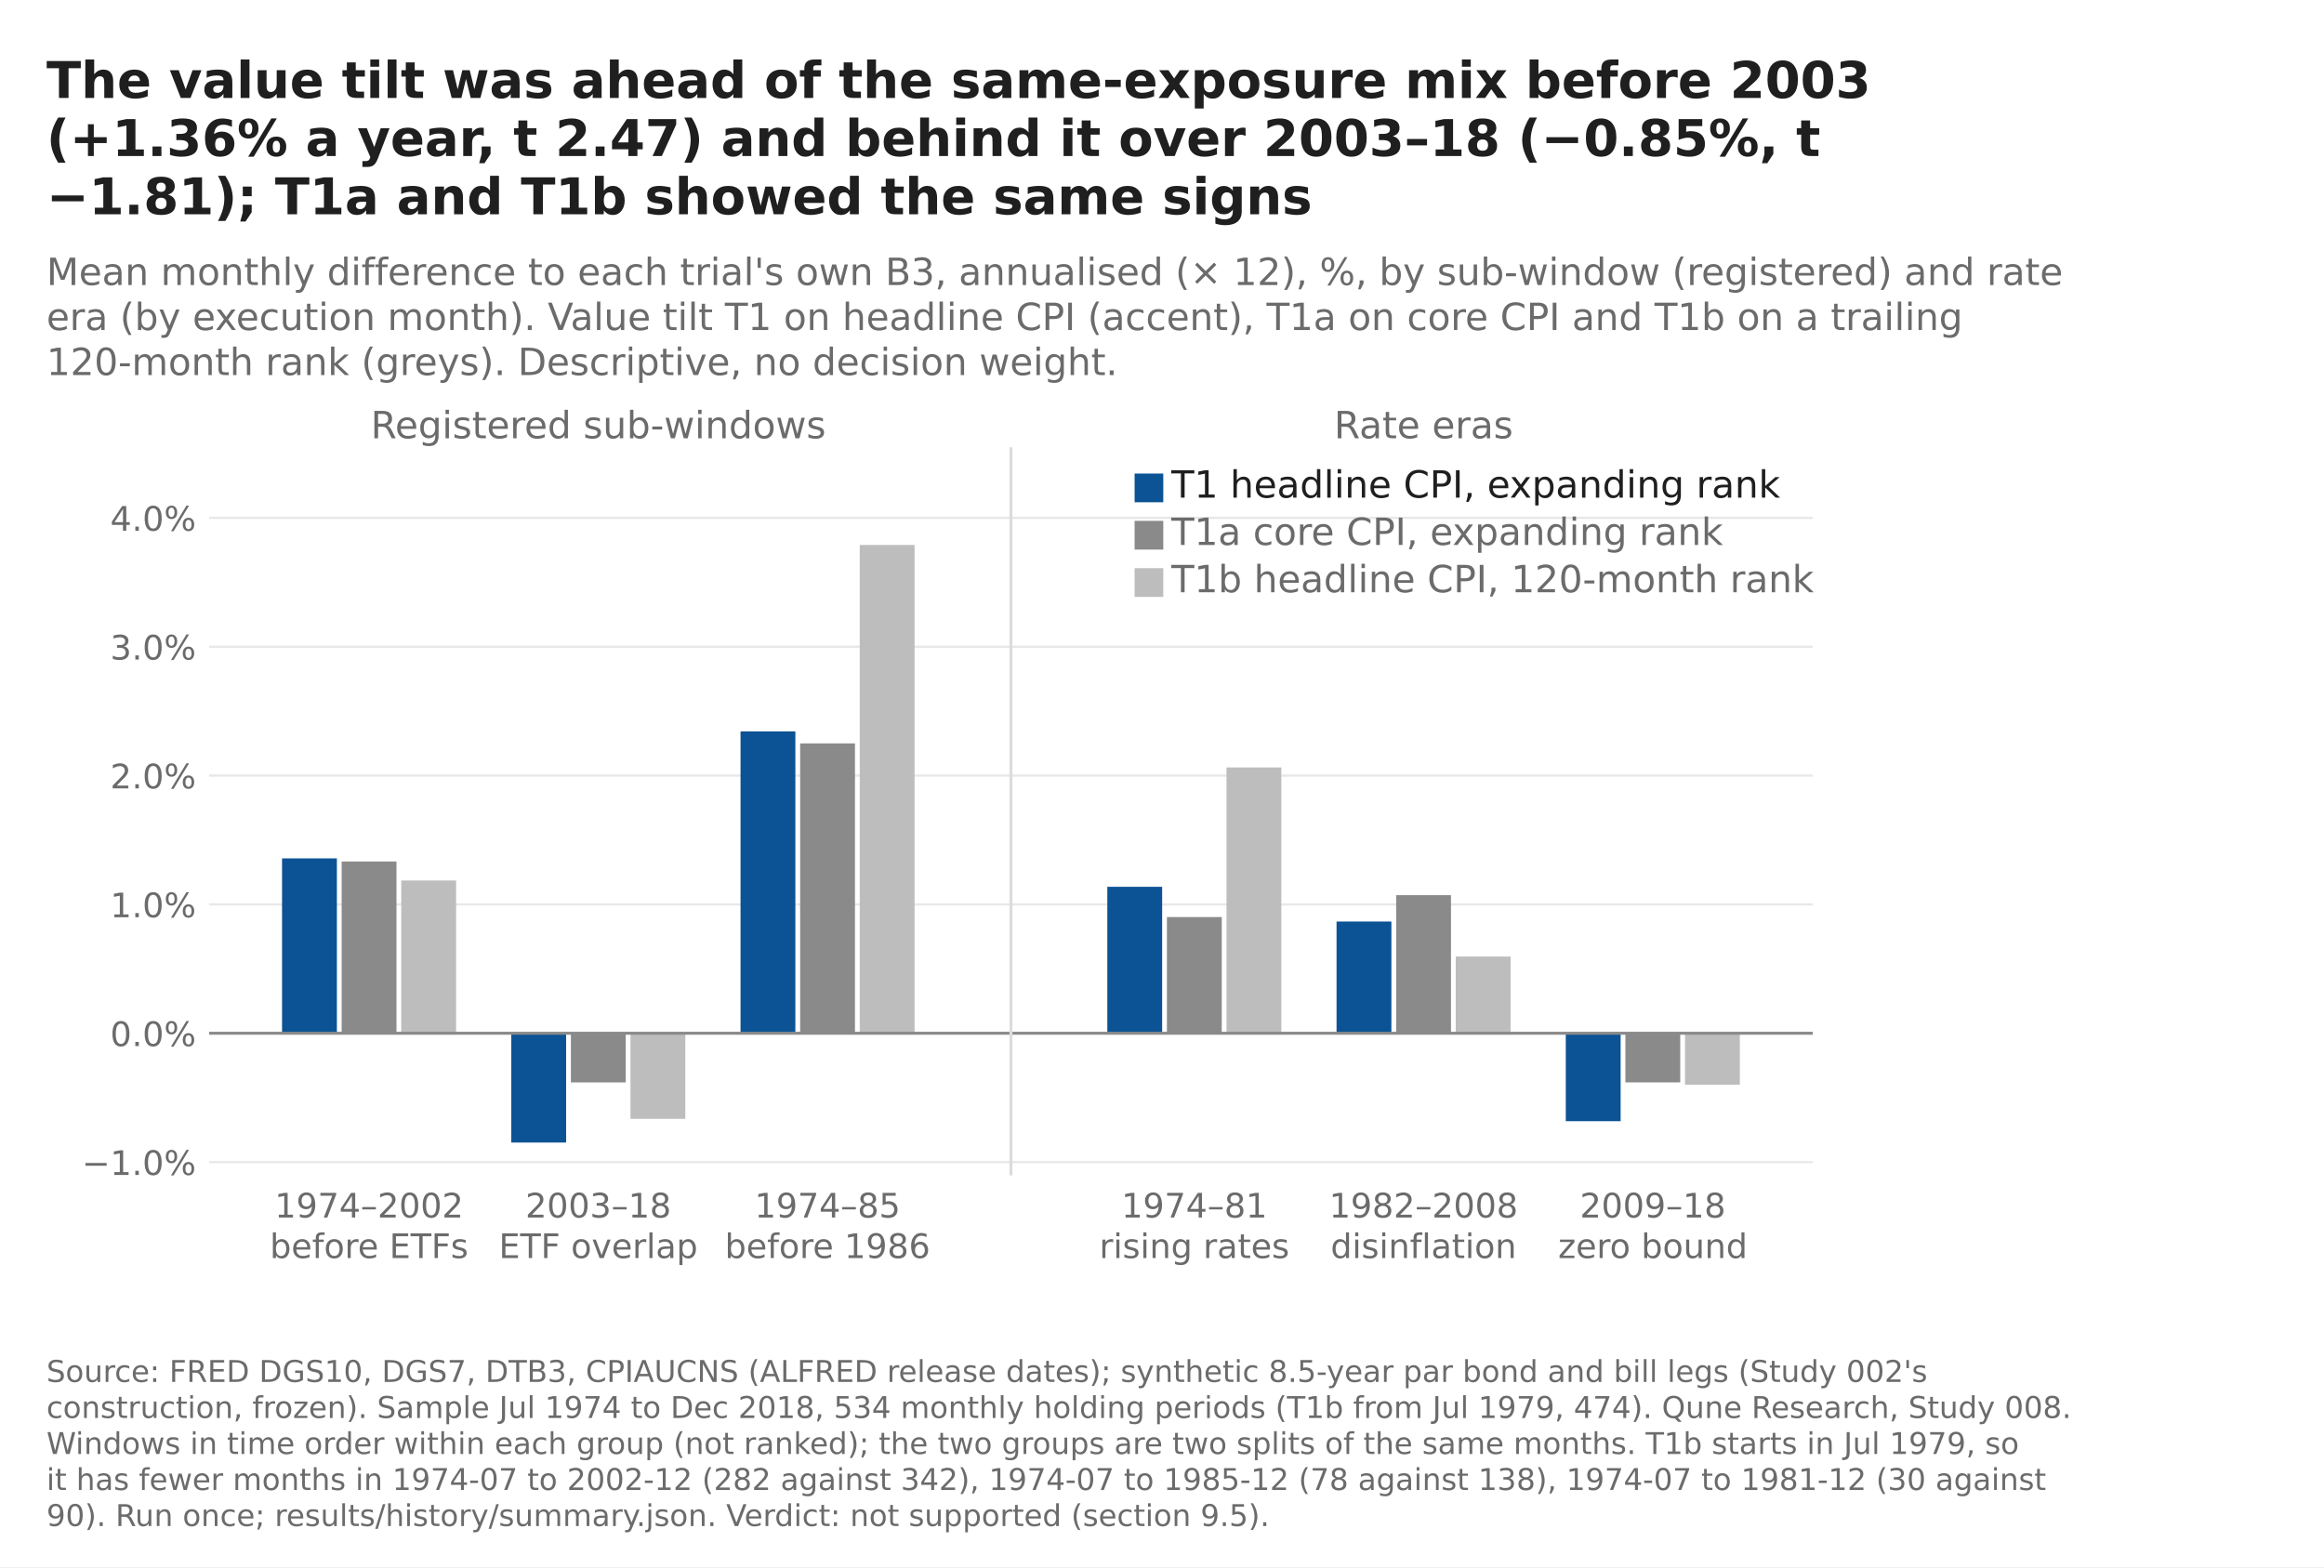
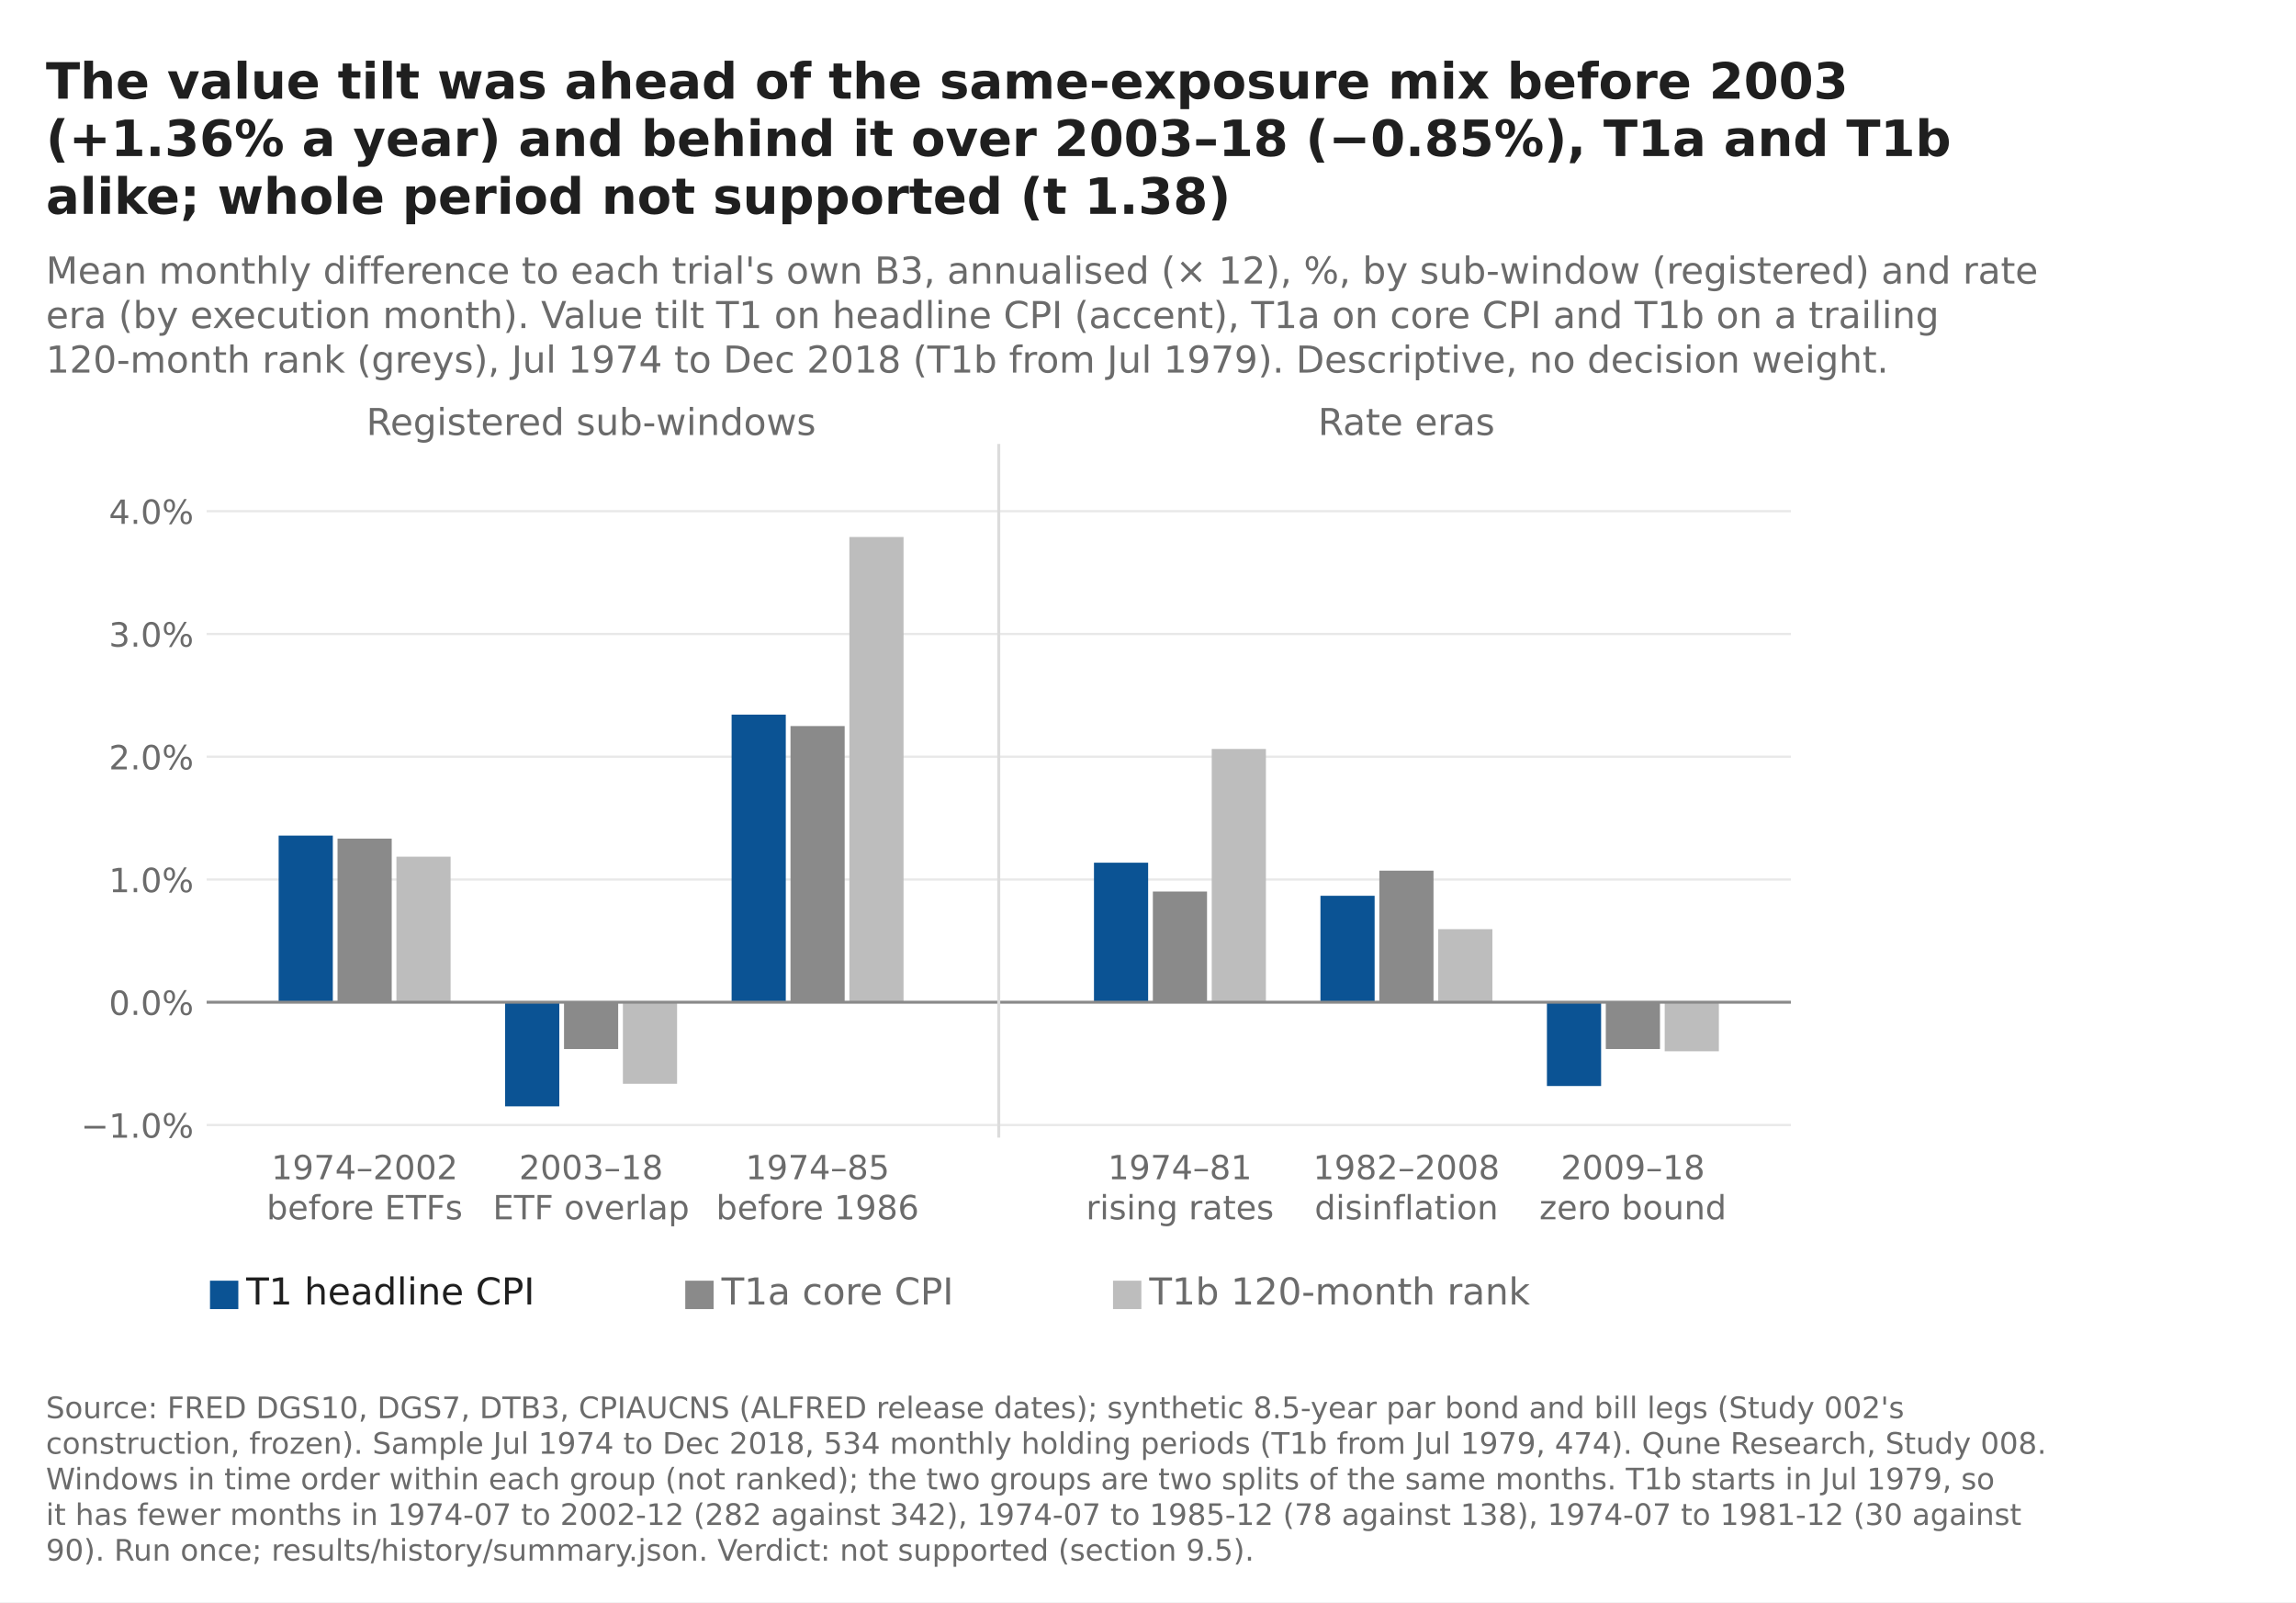
- <svg xmlns="http://www.w3.org/2000/svg" width="619.2pt" height="417.6pt" viewBox="0 0 619.2 417.6" version="1.1">
+ <svg xmlns="http://www.w3.org/2000/svg" width="619.2pt" height="432pt" viewBox="0 0 619.2 432" version="1.1">
  <defs>
    <style type="text/css">*{stroke-linejoin: round; stroke-linecap: butt}</style>
  </defs>
  <g id="figure_1">
    <g id="patch_1">
-       <path d="M 0 417.6  L 619.2 417.6  L 619.2 0  L 0 0  z " style="fill: #ffffff" />
+       <path d="M 0 432  L 619.2 432  L 619.2 0  L 0 0  z " style="fill: #ffffff" />
    </g>
    <g id="axes_1">
      <g id="patch_2">
-         <path d="M 55.728 313.2  L 482.976 313.2  L 482.976 119.191  L 55.728 119.191  z " style="fill: #ffffff" />
+         <path d="M 55.728 306.72  L 482.976 306.72  L 482.976 119.695  L 55.728 119.695  z " style="fill: #ffffff" />
      </g>
      <g id="matplotlib.axis_1">
        <g id="xtick_1">
          <g id="line2d_1" />
          <g id="text_1">
-             <text style="font-size: 9px; font-family: 'DejaVu Sans', sans-serif; fill: #6b6b6b" transform="translate(73.17858 324.4388)">1974–2002</text>
-             <text style="font-size: 9px; font-family: 'DejaVu Sans', sans-serif; fill: #6b6b6b" transform="translate(71.89608 335.2412)">before ETFs</text>
+             <text style="font-size: 9px; font-family: 'DejaVu Sans', sans-serif; fill: #6b6b6b" transform="translate(73.17858 317.9588)">1974–2002</text>
+             <text style="font-size: 9px; font-family: 'DejaVu Sans', sans-serif; fill: #6b6b6b" transform="translate(71.89608 328.7612)">before ETFs</text>
          </g>
        </g>
        <g id="xtick_2">
          <g id="line2d_2" />
          <g id="text_2">
-             <text style="font-size: 9px; font-family: 'DejaVu Sans', sans-serif; fill: #6b6b6b" transform="translate(139.9828 324.4388)">2003–18</text>
-             <text style="font-size: 9px; font-family: 'DejaVu Sans', sans-serif; fill: #6b6b6b" transform="translate(132.901 335.2412)">ETF overlap</text>
+             <text style="font-size: 9px; font-family: 'DejaVu Sans', sans-serif; fill: #6b6b6b" transform="translate(139.9828 317.9588)">2003–18</text>
+             <text style="font-size: 9px; font-family: 'DejaVu Sans', sans-serif; fill: #6b6b6b" transform="translate(132.901 328.7612)">ETF overlap</text>
          </g>
        </g>
        <g id="xtick_3">
          <g id="line2d_3" />
          <g id="text_3">
-             <text style="font-size: 9px; font-family: 'DejaVu Sans', sans-serif; fill: #6b6b6b" transform="translate(201.0608 324.4388)">1974–85</text>
-             <text style="font-size: 9px; font-family: 'DejaVu Sans', sans-serif; fill: #6b6b6b" transform="translate(193.124 335.2412)">before 1986</text>
+             <text style="font-size: 9px; font-family: 'DejaVu Sans', sans-serif; fill: #6b6b6b" transform="translate(201.0608 317.9588)">1974–85</text>
+             <text style="font-size: 9px; font-family: 'DejaVu Sans', sans-serif; fill: #6b6b6b" transform="translate(193.124 328.7612)">before 1986</text>
          </g>
        </g>
        <g id="xtick_4">
          <g id="line2d_4" />
          <g id="text_4">
-             <text style="font-size: 9px; font-family: 'DejaVu Sans', sans-serif; fill: #6b6b6b" transform="translate(298.7857 324.4388)">1974–81</text>
-             <text style="font-size: 9px; font-family: 'DejaVu Sans', sans-serif; fill: #6b6b6b" transform="translate(292.8963 335.2412)">rising rates</text>
+             <text style="font-size: 9px; font-family: 'DejaVu Sans', sans-serif; fill: #6b6b6b" transform="translate(298.7857 317.9588)">1974–81</text>
+             <text style="font-size: 9px; font-family: 'DejaVu Sans', sans-serif; fill: #6b6b6b" transform="translate(292.8963 328.7612)">rising rates</text>
          </g>
        </g>
        <g id="xtick_5">
          <g id="line2d_5" />
          <g id="text_5">
-             <text style="font-size: 9px; font-family: 'DejaVu Sans', sans-serif; fill: #6b6b6b" transform="translate(354.1374 324.4388)">1982–2008</text>
-             <text style="font-size: 9px; font-family: 'DejaVu Sans', sans-serif; fill: #6b6b6b" transform="translate(354.5276 335.2412)">disinflation</text>
+             <text style="font-size: 9px; font-family: 'DejaVu Sans', sans-serif; fill: #6b6b6b" transform="translate(354.1374 317.9588)">1982–2008</text>
+             <text style="font-size: 9px; font-family: 'DejaVu Sans', sans-serif; fill: #6b6b6b" transform="translate(354.5276 328.7612)">disinflation</text>
          </g>
        </g>
        <g id="xtick_6">
          <g id="line2d_6" />
          <g id="text_6">
-             <text style="font-size: 9px; font-family: 'DejaVu Sans', sans-serif; fill: #6b6b6b" transform="translate(420.9417 324.4388)">2009–18</text>
-             <text style="font-size: 9px; font-family: 'DejaVu Sans', sans-serif; fill: #6b6b6b" transform="translate(415.1346 335.2412)">zero bound</text>
+             <text style="font-size: 9px; font-family: 'DejaVu Sans', sans-serif; fill: #6b6b6b" transform="translate(420.9417 317.9588)">2009–18</text>
+             <text style="font-size: 9px; font-family: 'DejaVu Sans', sans-serif; fill: #6b6b6b" transform="translate(415.1346 328.7612)">zero bound</text>
          </g>
        </g>
      </g>
      <g id="matplotlib.axis_2">
        <g id="ytick_1">
          <g id="line2d_7">
-             <path d="M 55.728 309.676  L 482.976 309.676  " clip-path="url(#p6d4d5666bd)" style="fill: none; stroke: #e8e8e8; stroke-width: 0.6; stroke-linecap: round" />
+             <path d="M 55.728 303.322  L 482.976 303.322  " clip-path="url(#p2fda944c17)" style="fill: none; stroke: #e8e8e8; stroke-width: 0.6; stroke-linecap: round" />
          </g>
          <g id="line2d_8" />
          <g id="text_7">
-             <text style="font-size: 9px; font-family: 'DejaVu Sans', sans-serif; text-anchor: end; fill: #6b6b6b" x="52.228" y="313.095" transform="rotate(-0 52.228 313.0945)">−1.0%</text>
+             <text style="font-size: 9px; font-family: 'DejaVu Sans', sans-serif; text-anchor: end; fill: #6b6b6b" x="52.228" y="306.741" transform="rotate(-0 52.228 306.7414)">−1.0%</text>
          </g>
        </g>
        <g id="ytick_2">
          <g id="line2d_9">
-             <path d="M 55.728 275.341  L 482.976 275.341  " clip-path="url(#p6d4d5666bd)" style="fill: none; stroke: #e8e8e8; stroke-width: 0.6; stroke-linecap: round" />
+             <path d="M 55.728 270.224  L 482.976 270.224  " clip-path="url(#p2fda944c17)" style="fill: none; stroke: #e8e8e8; stroke-width: 0.6; stroke-linecap: round" />
          </g>
          <g id="line2d_10" />
          <g id="text_8">
-             <text style="font-size: 9px; font-family: 'DejaVu Sans', sans-serif; text-anchor: end; fill: #6b6b6b" x="52.228" y="278.76" transform="rotate(-0 52.228 278.7596)">0.0%</text>
+             <text style="font-size: 9px; font-family: 'DejaVu Sans', sans-serif; text-anchor: end; fill: #6b6b6b" x="52.228" y="273.642" transform="rotate(-0 52.228 273.6425)">0.0%</text>
          </g>
        </g>
        <g id="ytick_3">
          <g id="line2d_11">
-             <path d="M 55.728 241.006  L 482.976 241.006  " clip-path="url(#p6d4d5666bd)" style="fill: none; stroke: #e8e8e8; stroke-width: 0.6; stroke-linecap: round" />
+             <path d="M 55.728 237.125  L 482.976 237.125  " clip-path="url(#p2fda944c17)" style="fill: none; stroke: #e8e8e8; stroke-width: 0.6; stroke-linecap: round" />
          </g>
          <g id="line2d_12" />
          <g id="text_9">
-             <text style="font-size: 9px; font-family: 'DejaVu Sans', sans-serif; text-anchor: end; fill: #6b6b6b" x="52.228" y="244.425" transform="rotate(-0 52.228 244.4247)">1.0%</text>
+             <text style="font-size: 9px; font-family: 'DejaVu Sans', sans-serif; text-anchor: end; fill: #6b6b6b" x="52.228" y="240.544" transform="rotate(-0 52.228 240.5435)">1.0%</text>
          </g>
        </g>
        <g id="ytick_4">
          <g id="line2d_13">
-             <path d="M 55.728 206.671  L 482.976 206.671  " clip-path="url(#p6d4d5666bd)" style="fill: none; stroke: #e8e8e8; stroke-width: 0.6; stroke-linecap: round" />
+             <path d="M 55.728 204.026  L 482.976 204.026  " clip-path="url(#p2fda944c17)" style="fill: none; stroke: #e8e8e8; stroke-width: 0.6; stroke-linecap: round" />
          </g>
          <g id="line2d_14" />
          <g id="text_10">
-             <text style="font-size: 9px; font-family: 'DejaVu Sans', sans-serif; text-anchor: end; fill: #6b6b6b" x="52.228" y="210.09" transform="rotate(-0 52.228 210.0897)">2.0%</text>
+             <text style="font-size: 9px; font-family: 'DejaVu Sans', sans-serif; text-anchor: end; fill: #6b6b6b" x="52.228" y="207.445" transform="rotate(-0 52.228 207.4446)">2.0%</text>
          </g>
        </g>
        <g id="ytick_5">
          <g id="line2d_15">
-             <path d="M 55.728 172.336  L 482.976 172.336  " clip-path="url(#p6d4d5666bd)" style="fill: none; stroke: #e8e8e8; stroke-width: 0.6; stroke-linecap: round" />
+             <path d="M 55.728 170.927  L 482.976 170.927  " clip-path="url(#p2fda944c17)" style="fill: none; stroke: #e8e8e8; stroke-width: 0.6; stroke-linecap: round" />
          </g>
          <g id="line2d_16" />
          <g id="text_11">
-             <text style="font-size: 9px; font-family: 'DejaVu Sans', sans-serif; text-anchor: end; fill: #6b6b6b" x="52.228" y="175.755" transform="rotate(-0 52.228 175.7548)">3.0%</text>
+             <text style="font-size: 9px; font-family: 'DejaVu Sans', sans-serif; text-anchor: end; fill: #6b6b6b" x="52.228" y="174.346" transform="rotate(-0 52.228 174.3457)">3.0%</text>
          </g>
        </g>
        <g id="ytick_6">
          <g id="line2d_17">
-             <path d="M 55.728 138.001  L 482.976 138.001  " clip-path="url(#p6d4d5666bd)" style="fill: none; stroke: #e8e8e8; stroke-width: 0.6; stroke-linecap: round" />
+             <path d="M 55.728 137.828  L 482.976 137.828  " clip-path="url(#p2fda944c17)" style="fill: none; stroke: #e8e8e8; stroke-width: 0.6; stroke-linecap: round" />
          </g>
          <g id="line2d_18" />
          <g id="text_12">
-             <text style="font-size: 9px; font-family: 'DejaVu Sans', sans-serif; text-anchor: end; fill: #6b6b6b" x="52.228" y="141.42" transform="rotate(-0 52.228 141.4199)">4.0%</text>
+             <text style="font-size: 9px; font-family: 'DejaVu Sans', sans-serif; text-anchor: end; fill: #6b6b6b" x="52.228" y="141.247" transform="rotate(-0 52.228 141.2468)">4.0%</text>
          </g>
        </g>
      </g>
      <g id="patch_3">
-         <path d="M 75.148 275.341  L 89.758 275.341  L 89.758 228.735  L 75.148 228.735  z " clip-path="url(#p6d4d5666bd)" style="fill: #0b5394" />
+         <path d="M 75.148 270.224  L 89.758 270.224  L 89.758 225.295  L 75.148 225.295  z " clip-path="url(#p2fda944c17)" style="fill: #0b5394" />
      </g>
      <g id="patch_4">
-         <path d="M 136.226 275.341  L 150.836 275.341  L 150.836 304.463  L 136.226 304.463  z " clip-path="url(#p6d4d5666bd)" style="fill: #0b5394" />
+         <path d="M 136.226 270.224  L 150.836 270.224  L 150.836 298.298  L 136.226 298.298  z " clip-path="url(#p2fda944c17)" style="fill: #0b5394" />
      </g>
      <g id="patch_5">
-         <path d="M 197.304 275.341  L 211.914 275.341  L 211.914 194.9  L 197.304 194.9  z " clip-path="url(#p6d4d5666bd)" style="fill: #0b5394" />
+         <path d="M 197.304 270.224  L 211.914 270.224  L 211.914 192.678  L 197.304 192.678  z " clip-path="url(#p2fda944c17)" style="fill: #0b5394" />
      </g>
      <g id="patch_6">
-         <path d="M 295.029 275.341  L 309.639 275.341  L 309.639 236.314  L 295.029 236.314  z " clip-path="url(#p6d4d5666bd)" style="fill: #0b5394" />
+         <path d="M 295.029 270.224  L 309.639 270.224  L 309.639 232.601  L 295.029 232.601  z " clip-path="url(#p2fda944c17)" style="fill: #0b5394" />
      </g>
      <g id="patch_7">
-         <path d="M 356.107 275.341  L 370.717 275.341  L 370.717 245.566  L 356.107 245.566  z " clip-path="url(#p6d4d5666bd)" style="fill: #0b5394" />
+         <path d="M 356.107 270.224  L 370.717 270.224  L 370.717 241.52  L 356.107 241.52  z " clip-path="url(#p2fda944c17)" style="fill: #0b5394" />
      </g>
      <g id="patch_8">
-         <path d="M 417.185 275.341  L 431.795 275.341  L 431.795 298.773  L 417.185 298.773  z " clip-path="url(#p6d4d5666bd)" style="fill: #0b5394" />
+         <path d="M 417.185 270.224  L 431.795 270.224  L 431.795 292.812  L 417.185 292.812  z " clip-path="url(#p2fda944c17)" style="fill: #0b5394" />
      </g>
      <g id="patch_9">
-         <path d="M 91.029 275.341  L 105.639 275.341  L 105.639 229.571  L 91.029 229.571  z " clip-path="url(#p6d4d5666bd)" style="fill: #8a8a8a" />
+         <path d="M 91.029 270.224  L 105.639 270.224  L 105.639 226.102  L 91.029 226.102  z " clip-path="url(#p2fda944c17)" style="fill: #8a8a8a" />
      </g>
      <g id="patch_10">
-         <path d="M 152.107 275.341  L 166.717 275.341  L 166.717 288.432  L 152.107 288.432  z " clip-path="url(#p6d4d5666bd)" style="fill: #8a8a8a" />
+         <path d="M 152.107 270.224  L 166.717 270.224  L 166.717 282.844  L 152.107 282.844  z " clip-path="url(#p2fda944c17)" style="fill: #8a8a8a" />
      </g>
      <g id="patch_11">
-         <path d="M 213.185 275.341  L 227.795 275.341  L 227.795 198.097  L 213.185 198.097  z " clip-path="url(#p6d4d5666bd)" style="fill: #8a8a8a" />
+         <path d="M 213.185 270.224  L 227.795 270.224  L 227.795 195.76  L 213.185 195.76  z " clip-path="url(#p2fda944c17)" style="fill: #8a8a8a" />
      </g>
      <g id="patch_12">
-         <path d="M 310.909 275.341  L 325.519 275.341  L 325.519 244.376  L 310.909 244.376  z " clip-path="url(#p6d4d5666bd)" style="fill: #8a8a8a" />
+         <path d="M 310.909 270.224  L 325.519 270.224  L 325.519 240.373  L 310.909 240.373  z " clip-path="url(#p2fda944c17)" style="fill: #8a8a8a" />
      </g>
      <g id="patch_13">
-         <path d="M 371.987 275.341  L 386.597 275.341  L 386.597 238.54  L 371.987 238.54  z " clip-path="url(#p6d4d5666bd)" style="fill: #8a8a8a" />
+         <path d="M 371.987 270.224  L 386.597 270.224  L 386.597 234.747  L 371.987 234.747  z " clip-path="url(#p2fda944c17)" style="fill: #8a8a8a" />
      </g>
      <g id="patch_14">
-         <path d="M 433.065 275.341  L 447.675 275.341  L 447.675 288.431  L 433.065 288.431  z " clip-path="url(#p6d4d5666bd)" style="fill: #8a8a8a" />
+         <path d="M 433.065 270.224  L 447.675 270.224  L 447.675 282.843  L 433.065 282.843  z " clip-path="url(#p2fda944c17)" style="fill: #8a8a8a" />
      </g>
      <g id="patch_15">
-         <path d="M 106.909 275.341  L 121.519 275.341  L 121.519 234.631  L 106.909 234.631  z " clip-path="url(#p6d4d5666bd)" style="fill: #bdbdbd" />
+         <path d="M 106.909 270.224  L 121.519 270.224  L 121.519 230.98  L 106.909 230.98  z " clip-path="url(#p2fda944c17)" style="fill: #bdbdbd" />
      </g>
      <g id="patch_16">
-         <path d="M 167.987 275.341  L 182.597 275.341  L 182.597 298.148  L 167.987 298.148  z " clip-path="url(#p6d4d5666bd)" style="fill: #bdbdbd" />
+         <path d="M 167.987 270.224  L 182.597 270.224  L 182.597 292.21  L 167.987 292.21  z " clip-path="url(#p2fda944c17)" style="fill: #bdbdbd" />
      </g>
      <g id="patch_17">
-         <path d="M 229.065 275.341  L 243.675 275.341  L 243.675 145.216  L 229.065 145.216  z " clip-path="url(#p6d4d5666bd)" style="fill: #bdbdbd" />
+         <path d="M 229.065 270.224  L 243.675 270.224  L 243.675 144.783  L 229.065 144.783  z " clip-path="url(#p2fda944c17)" style="fill: #bdbdbd" />
      </g>
      <g id="patch_18">
-         <path d="M 326.79 275.341  L 341.4 275.341  L 341.4 204.502  L 326.79 204.502  z " clip-path="url(#p6d4d5666bd)" style="fill: #bdbdbd" />
+         <path d="M 326.79 270.224  L 341.4 270.224  L 341.4 201.935  L 326.79 201.935  z " clip-path="url(#p2fda944c17)" style="fill: #bdbdbd" />
      </g>
      <g id="patch_19">
-         <path d="M 387.868 275.341  L 402.478 275.341  L 402.478 254.902  L 387.868 254.902  z " clip-path="url(#p6d4d5666bd)" style="fill: #bdbdbd" />
+         <path d="M 387.868 270.224  L 402.478 270.224  L 402.478 250.521  L 387.868 250.521  z " clip-path="url(#p2fda944c17)" style="fill: #bdbdbd" />
      </g>
      <g id="patch_20">
-         <path d="M 448.946 275.341  L 463.556 275.341  L 463.556 289.058  L 448.946 289.058  z " clip-path="url(#p6d4d5666bd)" style="fill: #bdbdbd" />
+         <path d="M 448.946 270.224  L 463.556 270.224  L 463.556 283.447  L 448.946 283.447  z " clip-path="url(#p2fda944c17)" style="fill: #bdbdbd" />
      </g>
      <g id="line2d_19">
-         <path d="M 55.728 275.341  L 482.976 275.341  " clip-path="url(#p6d4d5666bd)" style="fill: none; stroke: #8a8a8a; stroke-width: 0.8; stroke-linecap: round" />
+         <path d="M 55.728 270.224  L 482.976 270.224  " clip-path="url(#p2fda944c17)" style="fill: none; stroke: #8a8a8a; stroke-width: 0.8; stroke-linecap: round" />
      </g>
      <g id="line2d_20">
-         <path d="M 269.352 313.2  L 269.352 119.191  " clip-path="url(#p6d4d5666bd)" style="fill: none; stroke: #dcdcdc; stroke-width: 0.8; stroke-linecap: round" />
+         <path d="M 269.352 306.72  L 269.352 119.695  " clip-path="url(#p2fda944c17)" style="fill: none; stroke: #dcdcdc; stroke-width: 0.8; stroke-linecap: round" />
      </g>
      <g id="text_13">
-         <text style="font-size: 10px; font-family: 'DejaVu Sans', sans-serif; text-anchor: start; fill: #0b5394" x="301.396" y="132.609" transform="rotate(-0 301.3956 132.6089)">■</text>
+         <text style="font-size: 10px; font-family: 'DejaVu Sans', sans-serif; text-anchor: start; fill: #0b5394" x="55.728" y="351.723" transform="rotate(-0 55.728 351.7227)">■</text>
      </g>
      <g id="text_14">
-         <text style="font-size: 10px; font-family: 'DejaVu Sans', sans-serif; text-anchor: start; fill: #1f1f1f" x="312.077" y="132.61" transform="rotate(-0 312.0768 132.6097)">T1 headline CPI, expanding rank</text>
+         <text style="font-size: 10px; font-family: 'DejaVu Sans', sans-serif; text-anchor: start; fill: #1f1f1f" x="66.409" y="351.723" transform="rotate(-0 66.4092 351.7234)">T1 headline CPI</text>
      </g>
      <g id="text_15">
-         <text style="font-size: 10px; font-family: 'DejaVu Sans', sans-serif; text-anchor: start; fill: #8a8a8a" x="301.396" y="145.22" transform="rotate(-0 301.3956 145.2195)">■</text>
+         <text style="font-size: 10px; font-family: 'DejaVu Sans', sans-serif; text-anchor: start; fill: #8a8a8a" x="183.902" y="351.723" transform="rotate(-0 183.9024 351.7227)">■</text>
      </g>
      <g id="text_16">
-         <text style="font-size: 10px; font-family: 'DejaVu Sans', sans-serif; text-anchor: start; fill: #6b6b6b" x="312.077" y="145.22" transform="rotate(-0 312.0768 145.2203)">T1a core CPI, expanding rank</text>
+         <text style="font-size: 10px; font-family: 'DejaVu Sans', sans-serif; text-anchor: start; fill: #6b6b6b" x="194.584" y="351.723" transform="rotate(-0 194.5836 351.7227)">T1a core CPI</text>
      </g>
      <g id="text_17">
-         <text style="font-size: 10px; font-family: 'DejaVu Sans', sans-serif; text-anchor: start; fill: #bdbdbd" x="301.396" y="157.83" transform="rotate(-0 301.3956 157.8301)">■</text>
+         <text style="font-size: 10px; font-family: 'DejaVu Sans', sans-serif; text-anchor: start; fill: #bdbdbd" x="299.259" y="351.723" transform="rotate(-0 299.2594 351.7227)">■</text>
      </g>
      <g id="text_18">
-         <text style="font-size: 10px; font-family: 'DejaVu Sans', sans-serif; text-anchor: start; fill: #6b6b6b" x="312.077" y="157.831" transform="rotate(-0 312.0768 157.8309)">T1b headline CPI, 120-month rank</text>
+         <text style="font-size: 10px; font-family: 'DejaVu Sans', sans-serif; text-anchor: start; fill: #6b6b6b" x="309.941" y="351.723" transform="rotate(-0 309.9406 351.7234)">T1b 120-month rank</text>
      </g>
      <g id="text_19">
-         <text style="font-size: 10px; font-family: 'DejaVu Sans', sans-serif; text-anchor: middle; fill: #6b6b6b" x="159.412" y="116.789" transform="rotate(-0 159.4116 116.7887)">Registered sub-windows</text>
+         <text style="font-size: 10px; font-family: 'DejaVu Sans', sans-serif; text-anchor: middle; fill: #6b6b6b" x="159.412" y="117.293" transform="rotate(-0 159.4116 117.2927)">Registered sub-windows</text>
      </g>
      <g id="text_20">
-         <text style="font-size: 10px; font-family: 'DejaVu Sans', sans-serif; text-anchor: middle; fill: #6b6b6b" x="379.292" y="116.789" transform="rotate(-0 379.2924 116.7887)">Rate eras</text>
+         <text style="font-size: 10px; font-family: 'DejaVu Sans', sans-serif; text-anchor: middle; fill: #6b6b6b" x="379.292" y="117.293" transform="rotate(-0 379.2924 117.2927)">Rate eras</text>
      </g>
    </g>
    <g id="qune-title">
-       <text style="font-weight: 700; font-size: 13.5px; font-family: 'DejaVu Sans', sans-serif; fill: #1f1f1f" transform="translate(12.384 26.10366)">The value tilt was ahead of the same-exposure mix before 2003</text>
-       <text style="font-weight: 700; font-size: 13.5px; font-family: 'DejaVu Sans', sans-serif; fill: #1f1f1f" transform="translate(12.384 41.57592)">(+1.36% a year, t 2.47) and behind it over 2003–18 (−0.85%, t</text>
-       <text style="font-weight: 700; font-size: 13.5px; font-family: 'DejaVu Sans', sans-serif; fill: #1f1f1f" transform="translate(12.384 57.10092)">−1.81); T1a and T1b showed the same signs</text>
+       <text style="font-weight: 700; font-size: 13.5px; font-family: 'DejaVu Sans', sans-serif; fill: #1f1f1f" transform="translate(12.384 26.60766)">The value tilt was ahead of the same-exposure mix before 2003</text>
+       <text style="font-weight: 700; font-size: 13.5px; font-family: 'DejaVu Sans', sans-serif; fill: #1f1f1f" transform="translate(12.384 42.07992)">(+1.36% a year) and behind it over 2003–18 (−0.85%), T1a and T1b</text>
+       <text style="font-weight: 700; font-size: 13.5px; font-family: 'DejaVu Sans', sans-serif; fill: #1f1f1f" transform="translate(12.384 57.65766)">alike; whole period not supported (t 1.38)</text>
    </g>
    <g id="qune-subtitle">
-       <text style="font-size: 10px; font-family: 'DejaVu Sans', sans-serif; fill: #6b6b6b" transform="translate(12.384 75.95037)">Mean monthly difference to each trial's own B3, annualised (× 12), %, by sub-window (registered) and rate</text>
-       <text style="font-size: 10px; font-family: 'DejaVu Sans', sans-serif; fill: #6b6b6b" transform="translate(12.384 87.95037)">era (by execution month). Value tilt T1 on headline CPI (accent), T1a on core CPI and T1b on a trailing</text>
-       <text style="font-size: 10px; font-family: 'DejaVu Sans', sans-serif; fill: #6b6b6b" transform="translate(12.384 99.95037)">120-month rank (greys). Descriptive, no decision weight.</text>
+       <text style="font-size: 10px; font-family: 'DejaVu Sans', sans-serif; fill: #6b6b6b" transform="translate(12.384 76.45437)">Mean monthly difference to each trial's own B3, annualised (× 12), %, by sub-window (registered) and rate</text>
+       <text style="font-size: 10px; font-family: 'DejaVu Sans', sans-serif; fill: #6b6b6b" transform="translate(12.384 88.45437)">era (by execution month). Value tilt T1 on headline CPI (accent), T1a on core CPI and T1b on a trailing</text>
+       <text style="font-size: 10px; font-family: 'DejaVu Sans', sans-serif; fill: #6b6b6b" transform="translate(12.384 100.4544)">120-month rank (greys), Jul 1974 to Dec 2018 (T1b from Jul 1979). Descriptive, no decision weight.</text>
    </g>
    <g id="qune-source-line">
-       <text style="font-size: 8px; font-family: 'DejaVu Sans', sans-serif; fill: #6b6b6b" transform="translate(12.384 368.2555)">Source: FRED DGS10, DGS7, DTB3, CPIAUCNS (ALFRED release dates); synthetic 8.5-year par bond and bill legs (Study 002's</text>
-       <text style="font-size: 8px; font-family: 'DejaVu Sans', sans-serif; fill: #6b6b6b" transform="translate(12.384 377.8555)">construction, frozen). Sample Jul 1974 to Dec 2018, 534 monthly holding periods (T1b from Jul 1979, 474). Qune Research, Study 008.</text>
-       <text style="font-size: 8px; font-family: 'DejaVu Sans', sans-serif; fill: #6b6b6b" transform="translate(12.384 387.4555)">Windows in time order within each group (not ranked); the two groups are two splits of the same months. T1b starts in Jul 1979, so</text>
-       <text style="font-size: 8px; font-family: 'DejaVu Sans', sans-serif; fill: #6b6b6b" transform="translate(12.384 397.0555)">it has fewer months in 1974-07 to 2002-12 (282 against 342), 1974-07 to 1985-12 (78 against 138), 1974-07 to 1981-12 (30 against</text>
-       <text style="font-size: 8px; font-family: 'DejaVu Sans', sans-serif; fill: #6b6b6b" transform="translate(12.384 406.6555)">90). Run once; results/history/summary.json. Verdict: not supported (section 9.5).</text>
+       <text style="font-size: 8px; font-family: 'DejaVu Sans', sans-serif; fill: #6b6b6b" transform="translate(12.384 382.3675)">Source: FRED DGS10, DGS7, DTB3, CPIAUCNS (ALFRED release dates); synthetic 8.5-year par bond and bill legs (Study 002's</text>
+       <text style="font-size: 8px; font-family: 'DejaVu Sans', sans-serif; fill: #6b6b6b" transform="translate(12.384 391.9675)">construction, frozen). Sample Jul 1974 to Dec 2018, 534 monthly holding periods (T1b from Jul 1979, 474). Qune Research, Study 008.</text>
+       <text style="font-size: 8px; font-family: 'DejaVu Sans', sans-serif; fill: #6b6b6b" transform="translate(12.384 401.5675)">Windows in time order within each group (not ranked); the two groups are two splits of the same months. T1b starts in Jul 1979, so</text>
+       <text style="font-size: 8px; font-family: 'DejaVu Sans', sans-serif; fill: #6b6b6b" transform="translate(12.384 411.1675)">it has fewer months in 1974-07 to 2002-12 (282 against 342), 1974-07 to 1985-12 (78 against 138), 1974-07 to 1981-12 (30 against</text>
+       <text style="font-size: 8px; font-family: 'DejaVu Sans', sans-serif; fill: #6b6b6b" transform="translate(12.384 420.7675)">90). Run once; results/history/summary.json. Verdict: not supported (section 9.5).</text>
    </g>
  </g>
  <defs>
-     <clipPath id="p6d4d5666bd">
-       <rect x="55.728" y="119.191" width="427.248" height="194.009" />
+     <clipPath id="p2fda944c17">
+       <rect x="55.728" y="119.695" width="427.248" height="187.025" />
    </clipPath>
  </defs>
</svg>
